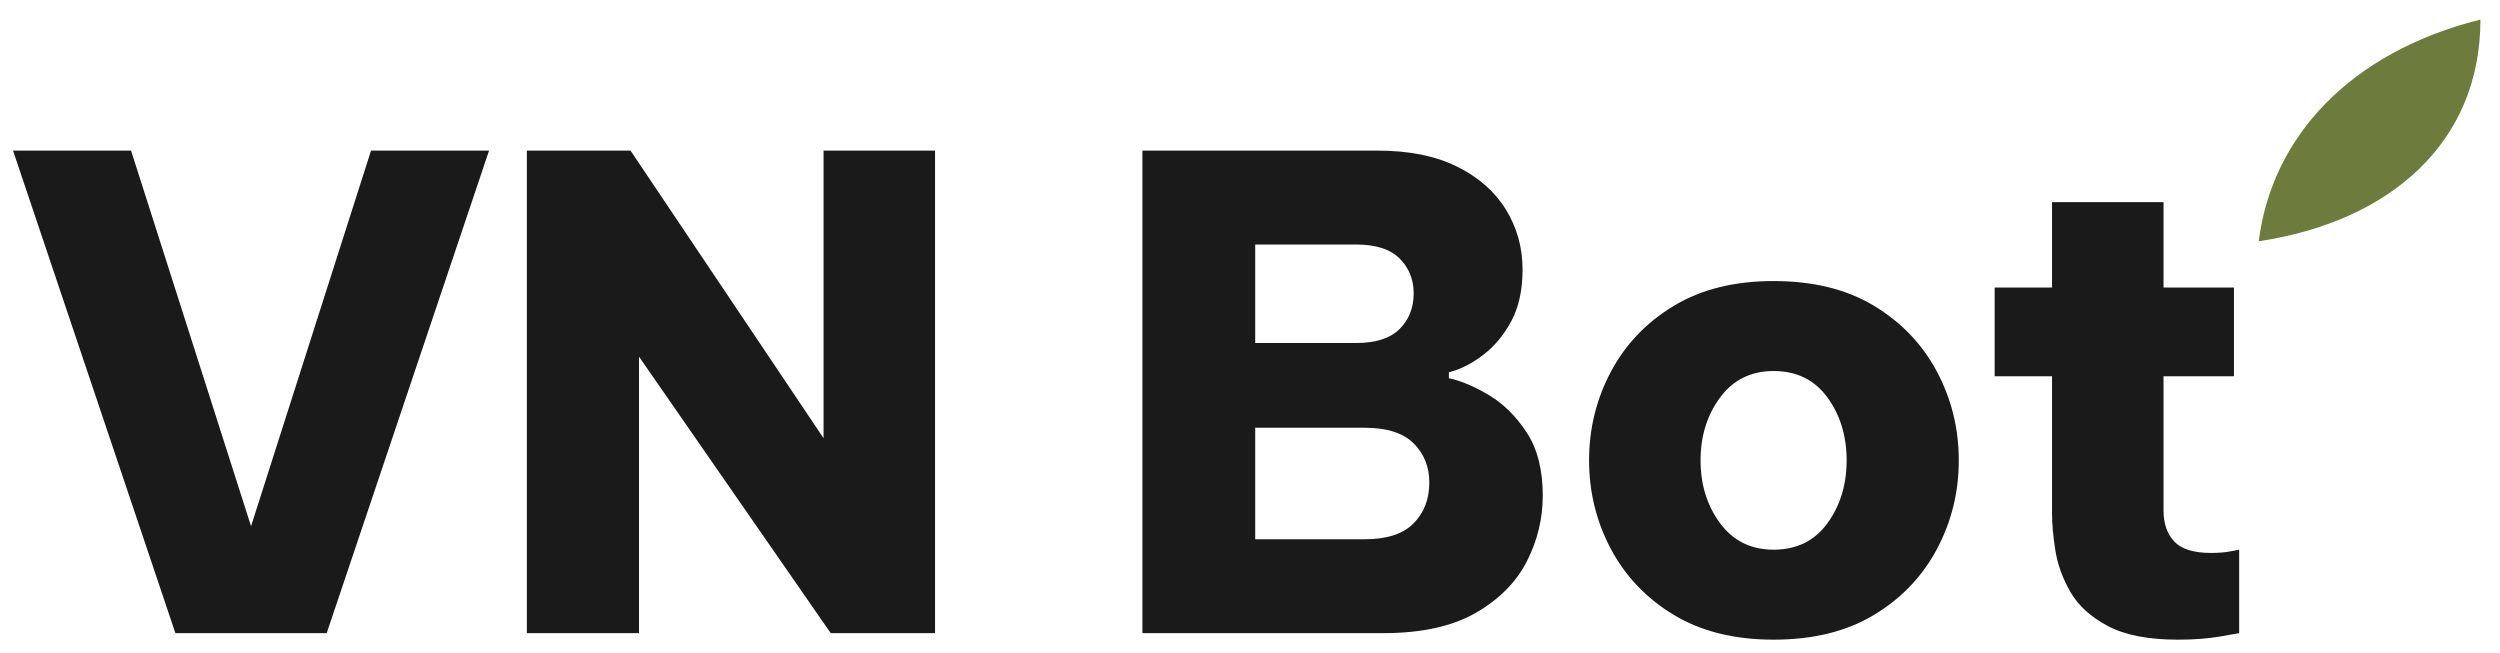
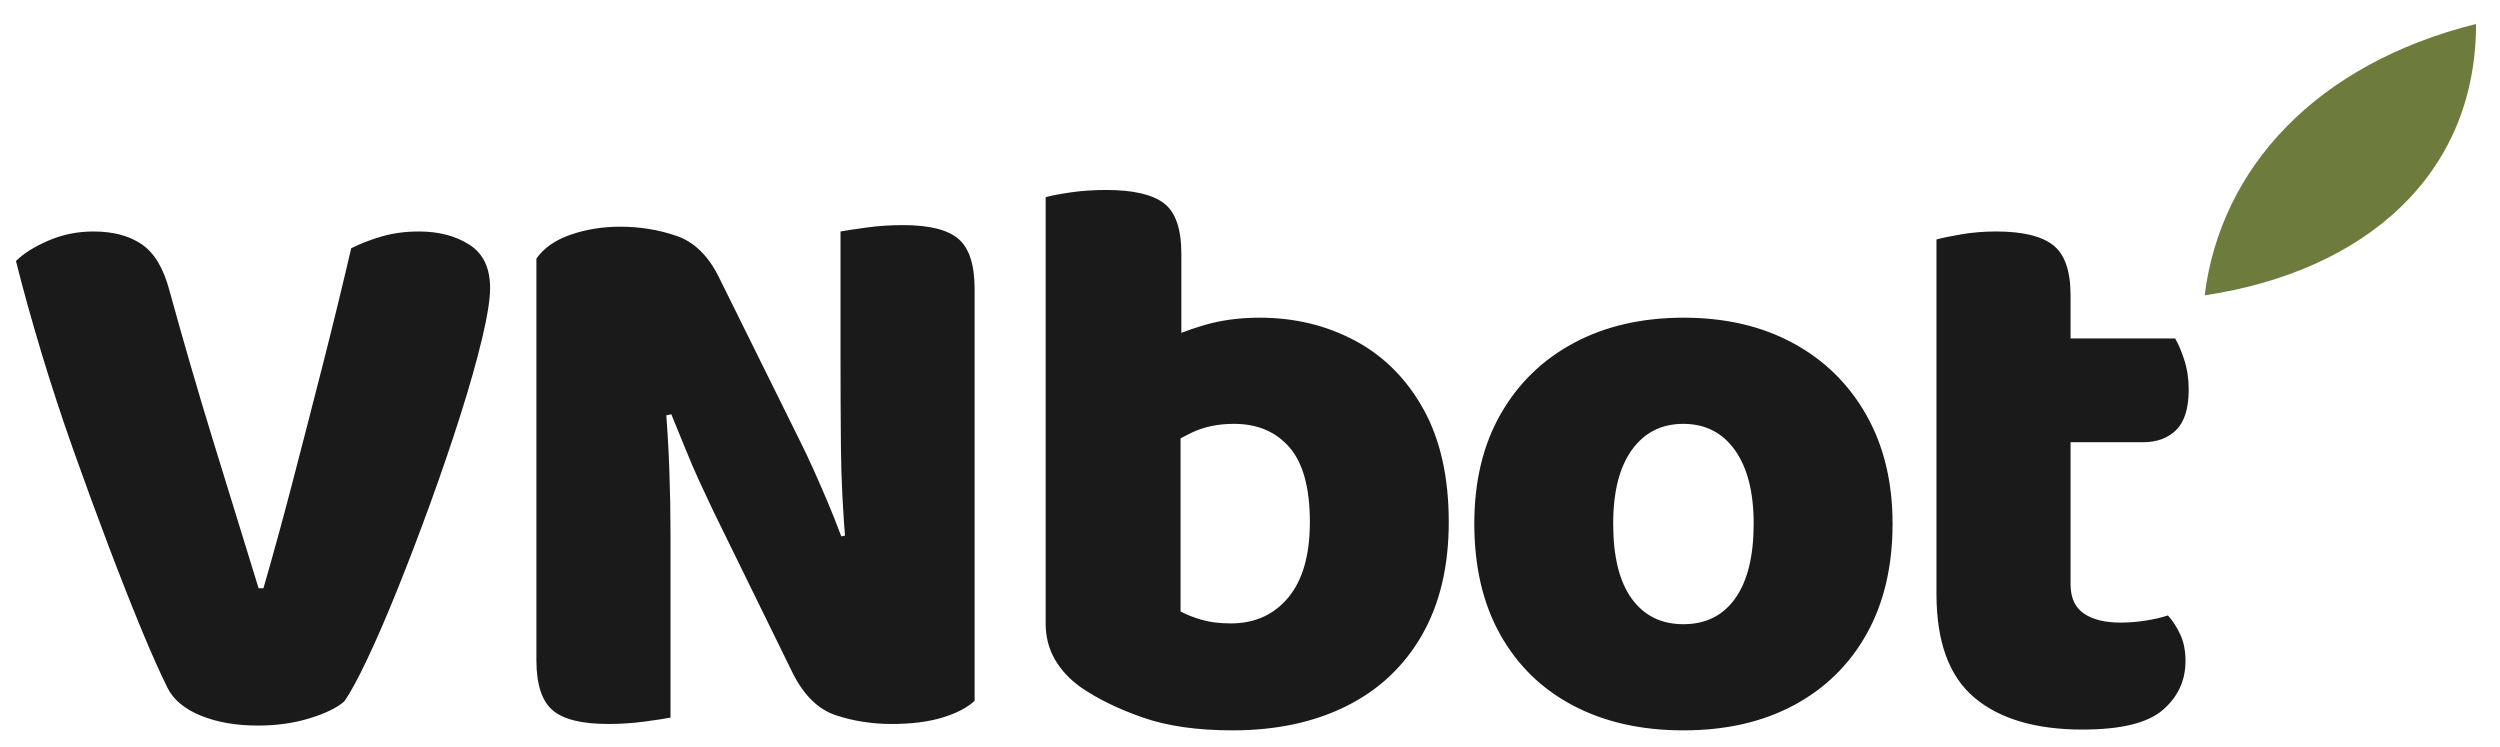
- <svg xmlns="http://www.w3.org/2000/svg" viewBox="-0.6 2.9 383.4 100.1" role="img" aria-label="VN Bot">
+ <svg xmlns="http://www.w3.org/2000/svg" viewBox="-0.3 10.1 313.2 93.5" role="img" aria-label="VNbot">
  <g id="letters" fill="#1A1A1A">
-     <path d="M26.3 100.0 1.4 26.0H19.5L37.9 83.6L56.3 26.0H74.4L49.5 100.0ZM80.2 100.0V26.0H96.1L125.7 70.1V26.0H142.8V100.0H126.8L97.4 57.6V100.0ZM174.6 100.0V26.0H210.7Q217.9 26.0 222.85 28.45Q227.8 30.9 230.35 35.05Q232.9 39.2 232.9 44.2Q232.9 48.9 231.2 52.1Q229.5 55.3 226.9 57.3Q224.3 59.3 221.6 60.0V60.9Q224.4 61.5 227.75 63.5Q231.1 65.5 233.55 69.25Q236.0 73.0 236.0 78.9Q236.0 84.2 233.55 89.0Q231.1 93.8 225.7 96.9Q220.3 100.0 211.5 100.0ZM207.4 40.4H191.9V55.5H207.4Q211.9 55.5 214.05 53.35Q216.2 51.2 216.2 47.9Q216.2 44.7 214.05 42.55Q211.9 40.4 207.4 40.4ZM208.7 68.5H191.9V85.6H208.7Q213.8 85.6 216.2 83.15Q218.6 80.7 218.6 76.9Q218.6 73.3 216.2 70.9Q213.8 68.5 208.7 68.5ZM271.4 101.0Q262.4 101.0 256.1 97.2Q249.8 93.4 246.45 87.1Q243.1 80.8 243.1 73.5Q243.1 66.2 246.45 59.9Q249.8 53.6 256.1 49.8Q262.4 46.0 271.4 46.0Q280.5 46.0 286.8 49.8Q293.1 53.6 296.45 59.9Q299.8 66.2 299.8 73.5Q299.8 80.8 296.45 87.1Q293.1 93.4 286.8 97.2Q280.5 101.0 271.4 101.0ZM271.4 87.2Q276.7 87.2 279.65 83.15Q282.6 79.1 282.6 73.5Q282.6 67.9 279.65 63.85Q276.7 59.8 271.4 59.8Q266.2 59.8 263.2 63.85Q260.2 67.9 260.2 73.5Q260.2 79.1 263.2 83.15Q266.2 87.2 271.4 87.2ZM333.4 101.0Q326.6 101.0 322.65 98.9Q318.7 96.8 316.9 93.65Q315.1 90.5 314.6 87.25Q314.1 84.0 314.1 81.7V60.6H305.3V47.0H314.1V33.9H331.2V47.0H342.0V60.6H331.2V81.2Q331.2 84.2 332.85 85.95Q334.5 87.7 338.5 87.7Q340.2 87.7 341.5 87.45Q342.8 87.2 342.8 87.2V100.0Q342.8 100.0 339.95 100.5Q337.1 101.0 333.4 101.0Z" />
+     <path d="M42.8 98.0Q41.4 99.2 38.45 100.1Q35.5 101.0 32.0 101.0Q27.9 101.0 24.85 99.75Q21.8 98.5 20.7 96.3Q19.3 93.5 17.4 88.9Q15.5 84.3 13.3 78.5Q11.1 72.7 8.9 66.5Q6.7 60.3 4.85 54.15Q3.0 48.0 1.7 42.8Q3.1 41.4 5.75 40.25Q8.4 39.1 11.4 39.1Q15.1 39.1 17.45 40.7Q19.8 42.3 20.9 46.4Q23.6 56.2 26.35 65.15Q29.1 74.1 32.1 83.8H32.7Q34.5 77.6 36.35 70.5Q38.2 63.4 40.1 55.95Q42.0 48.5 43.7 41.2Q45.5 40.3 47.6 39.7Q49.7 39.1 52.2 39.1Q55.9 39.1 58.5 40.75Q61.1 42.4 61.1 46.2Q61.1 48.3 60.1 52.5Q59.1 56.7 57.4 62.05Q55.7 67.4 53.65 73.05Q51.6 78.7 49.55 83.8Q47.5 88.9 45.7 92.7Q43.9 96.5 42.8 98.0ZM66.9 60.0H83.0Q83.4 64.6 83.55 68.8Q83.7 73.0 83.7 76.75Q83.7 80.5 83.7 84.1V100.0Q82.7 100.2 80.45 100.5Q78.2 100.8 75.9 100.8Q70.9 100.8 68.9 99.05Q66.9 97.3 66.9 92.8ZM121.8 79.0H105.7Q105.1 72.0 105.05 66.1Q105.0 60.2 105.0 54.9V39.1Q106.1 38.9 108.3 38.6Q110.5 38.3 112.8 38.3Q117.8 38.3 119.8 40.05Q121.8 41.8 121.8 46.3ZM121.8 73.6V97.9Q120.4 99.2 117.75 100.0Q115.1 100.8 111.4 100.8Q107.7 100.8 104.4 99.7Q101.1 98.6 99.0 94.4L89.1 74.2Q88.1 72.1 87.25 70.25Q86.4 68.4 85.6 66.4Q84.8 64.4 83.8 62.0L66.9 65.7V42.5Q68.3 40.5 71.2 39.5Q74.1 38.5 77.4 38.5Q81.1 38.5 84.45 39.65Q87.8 40.8 89.8 44.9L99.8 65.1Q100.8 67.1 101.65 69.0Q102.5 70.9 103.35 72.9Q104.2 74.9 105.1 77.3ZM157.5 49.9Q164.1 49.9 169.5 52.8Q174.9 55.7 178.05 61.4Q181.2 67.1 181.2 75.5Q181.2 83.8 177.85 89.65Q174.5 95.5 168.4 98.55Q162.3 101.6 154.1 101.6Q147.5 101.6 142.9 100.0Q138.3 98.4 135.1 96.2Q133.0 94.7 131.85 92.7Q130.7 90.7 130.7 88.2V57.0H147.6V86.7Q148.7 87.3 150.25 87.75Q151.8 88.2 153.9 88.2Q158.4 88.2 161.1 84.95Q163.8 81.7 163.8 75.5Q163.8 69.1 161.25 66.15Q158.7 63.2 154.3 63.2Q151.3 63.2 149.0 64.3Q146.7 65.4 145.0 66.7V53.0Q147.3 51.8 150.5 50.85Q153.7 49.9 157.5 49.9ZM147.7 61.1H130.7V34.8Q131.8 34.5 133.85 34.2Q135.9 33.9 138.3 33.9Q143.3 33.9 145.5 35.55Q147.7 37.2 147.7 41.9ZM236.8 75.7Q236.8 83.7 233.568 89.491Q230.337 95.282 224.45 98.441Q218.564 101.6 210.6 101.6Q202.697 101.6 196.799 98.5Q190.9 95.4 187.65 89.6Q184.4 83.8 184.4 75.7Q184.4 67.752 187.7 61.976Q191.0 56.2 196.9 53.05Q202.8 49.9 210.637 49.9Q218.475 49.9 224.353 53.095Q230.231 56.291 233.515 62.095Q236.8 67.9 236.8 75.7ZM210.577 63.2Q206.5 63.2 204.15 66.45Q201.8 69.7 201.8 75.7Q201.8 81.9 204.121 85.1Q206.441 88.3 210.6 88.3Q214.8 88.3 217.1 85.05Q219.4 81.8 219.4 75.7Q219.4 69.8 217.057 66.5Q214.715 63.2 210.577 63.2ZM242.3 73.6H259.1V83.3Q259.1 85.8 260.75 86.95Q262.4 88.1 265.4 88.1Q266.9 88.1 268.5 87.85Q270.1 87.6 271.3 87.2Q272.2 88.2 272.85 89.6Q273.5 91.0 273.5 92.9Q273.5 96.6 270.65 99.05Q267.8 101.5 260.6 101.5Q251.8 101.5 247.05 97.5Q242.3 93.5 242.3 84.5ZM253.3 65.5V52.5H272.2Q272.8 53.5 273.35 55.2Q273.9 56.9 273.9 58.9Q273.9 62.4 272.35 63.95Q270.8 65.5 268.2 65.5ZM259.1 76.0H242.3V40.1Q243.4 39.8 245.45 39.45Q247.5 39.1 249.8 39.1Q254.7 39.1 256.9 40.8Q259.1 42.5 259.1 47.1Z" />
  </g>
  <g id="mark">
-     <path fill="#6D7C3D" transform="translate(345.8 39.9)" d="M0 0 C2 -16 14 -29 34 -34 C34 -15 20 -3 0 0 Z" />
+     <path fill="#6D7C3D" transform="translate(275.9 47.1)" d="M0 0 C2 -16 14 -29 34 -34 C34 -15 20 -3 0 0 Z" />
  </g>
</svg>
